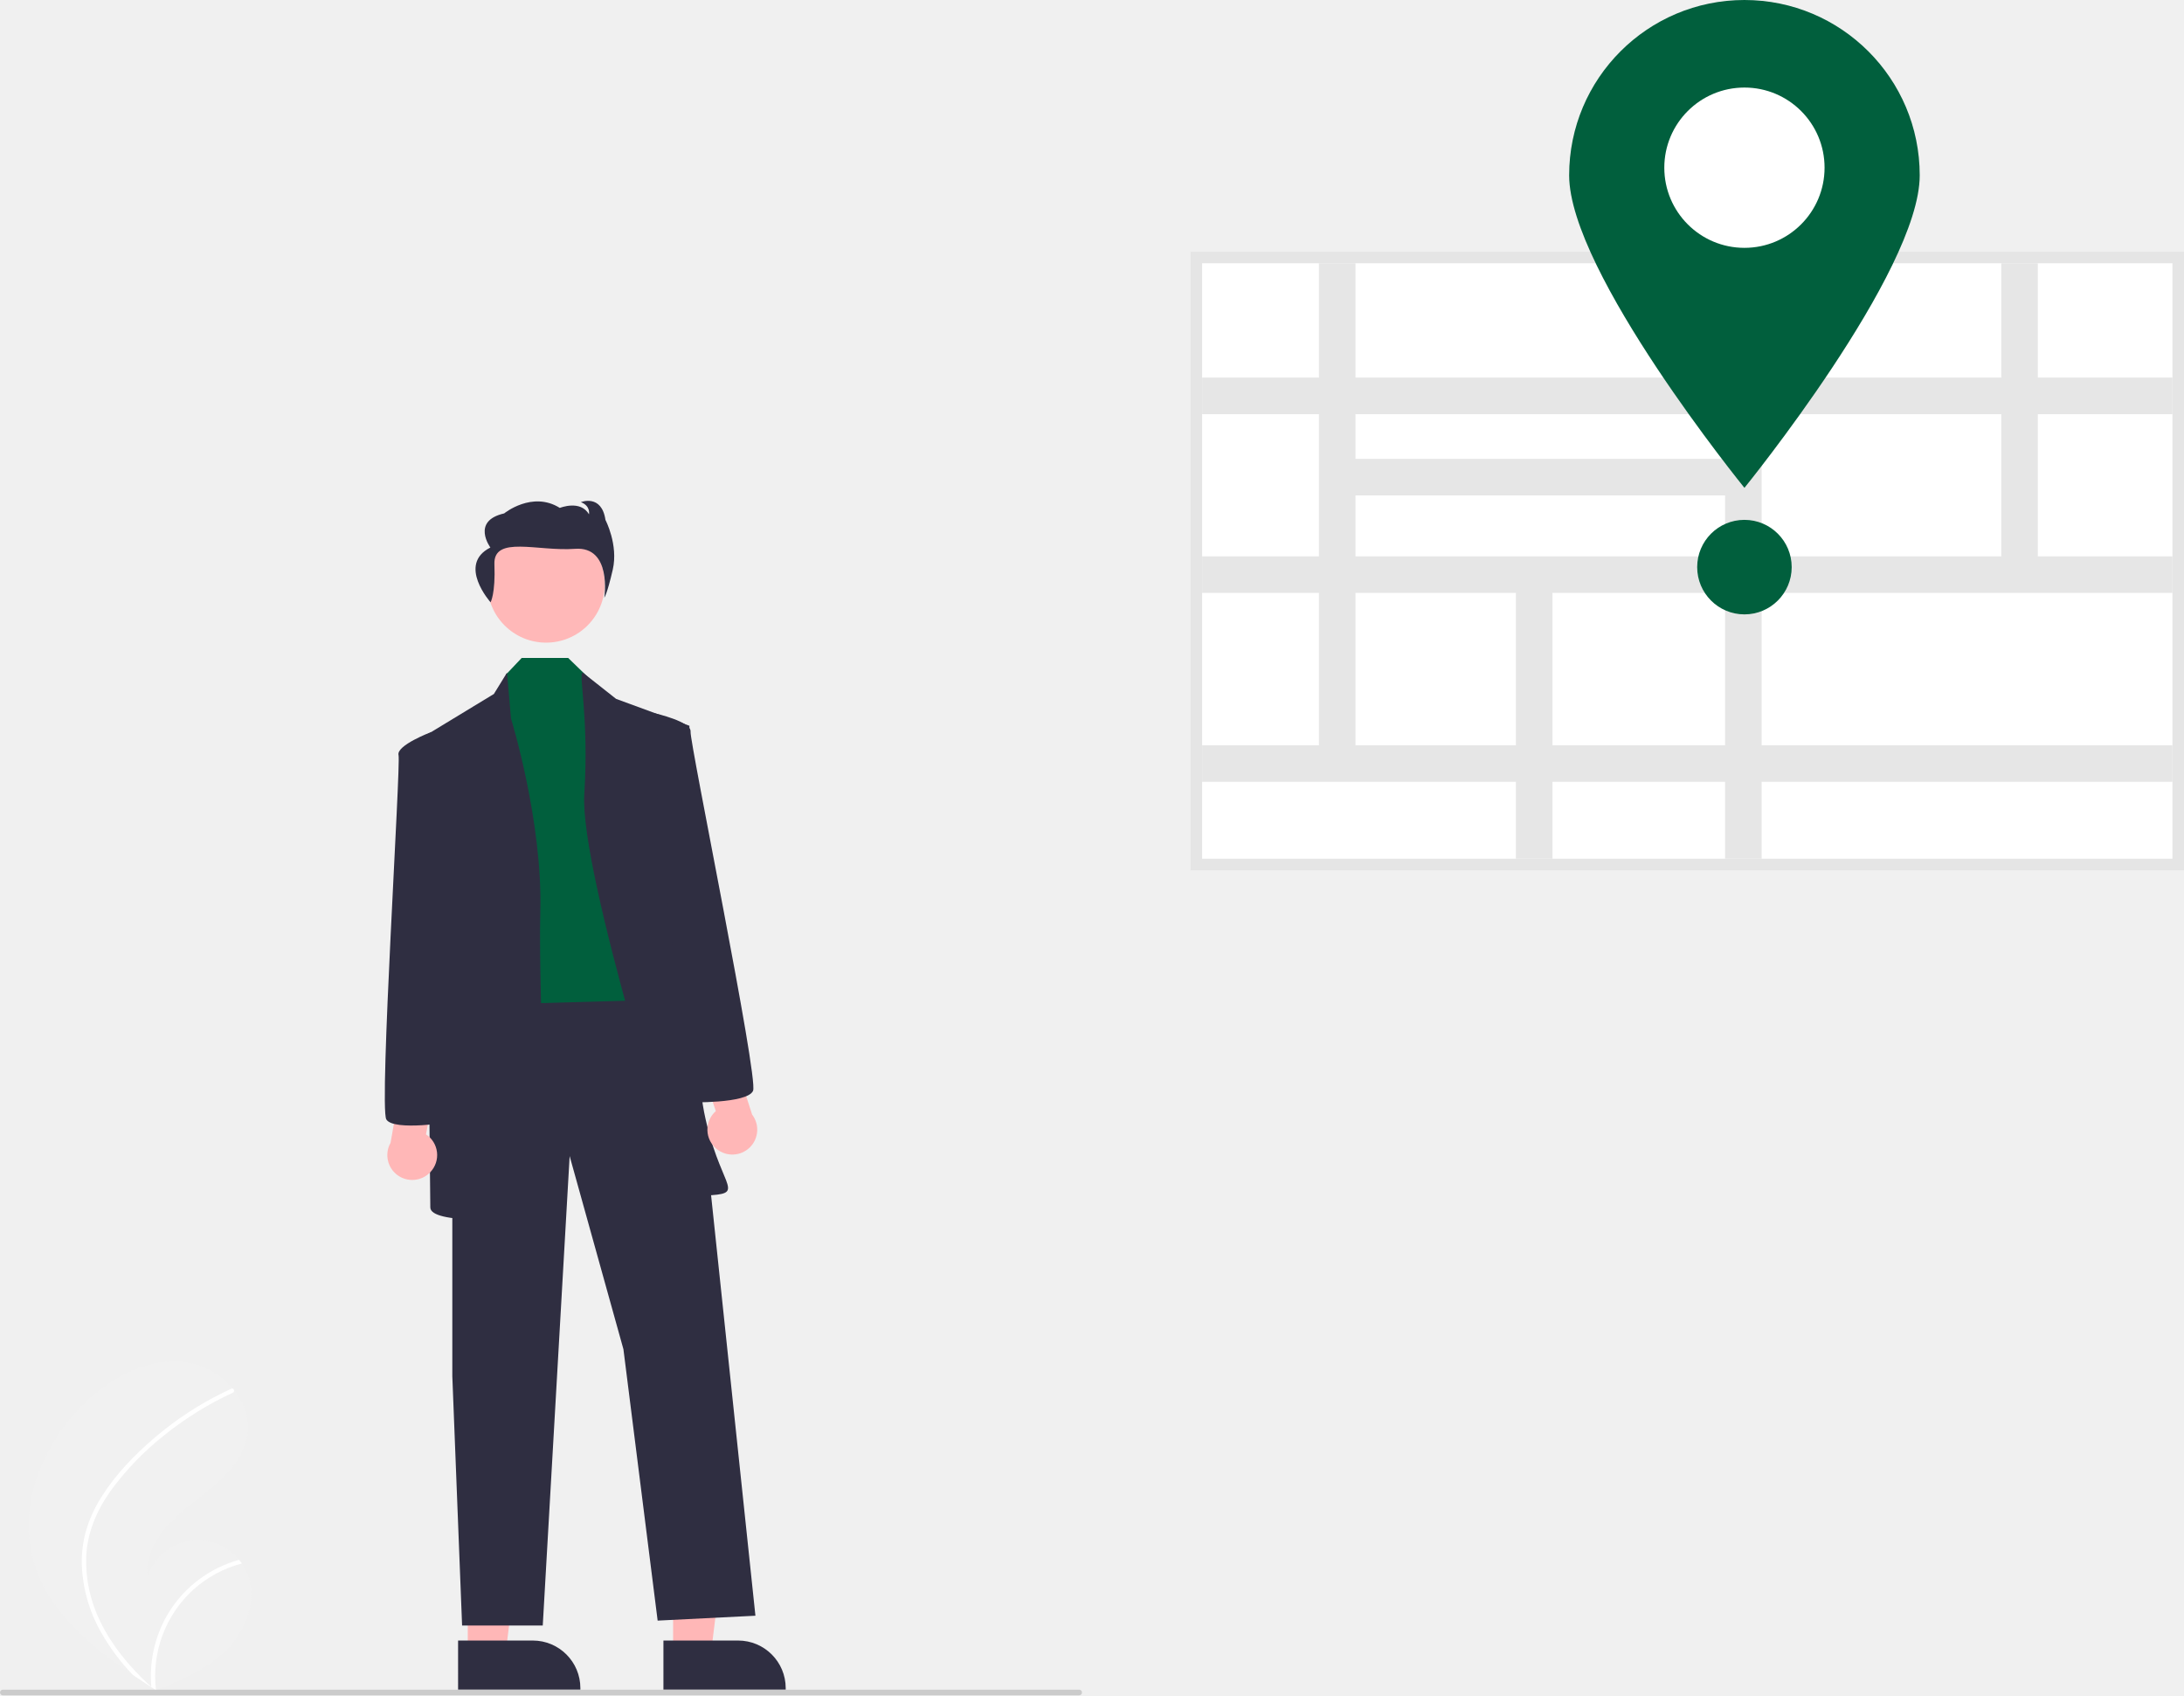
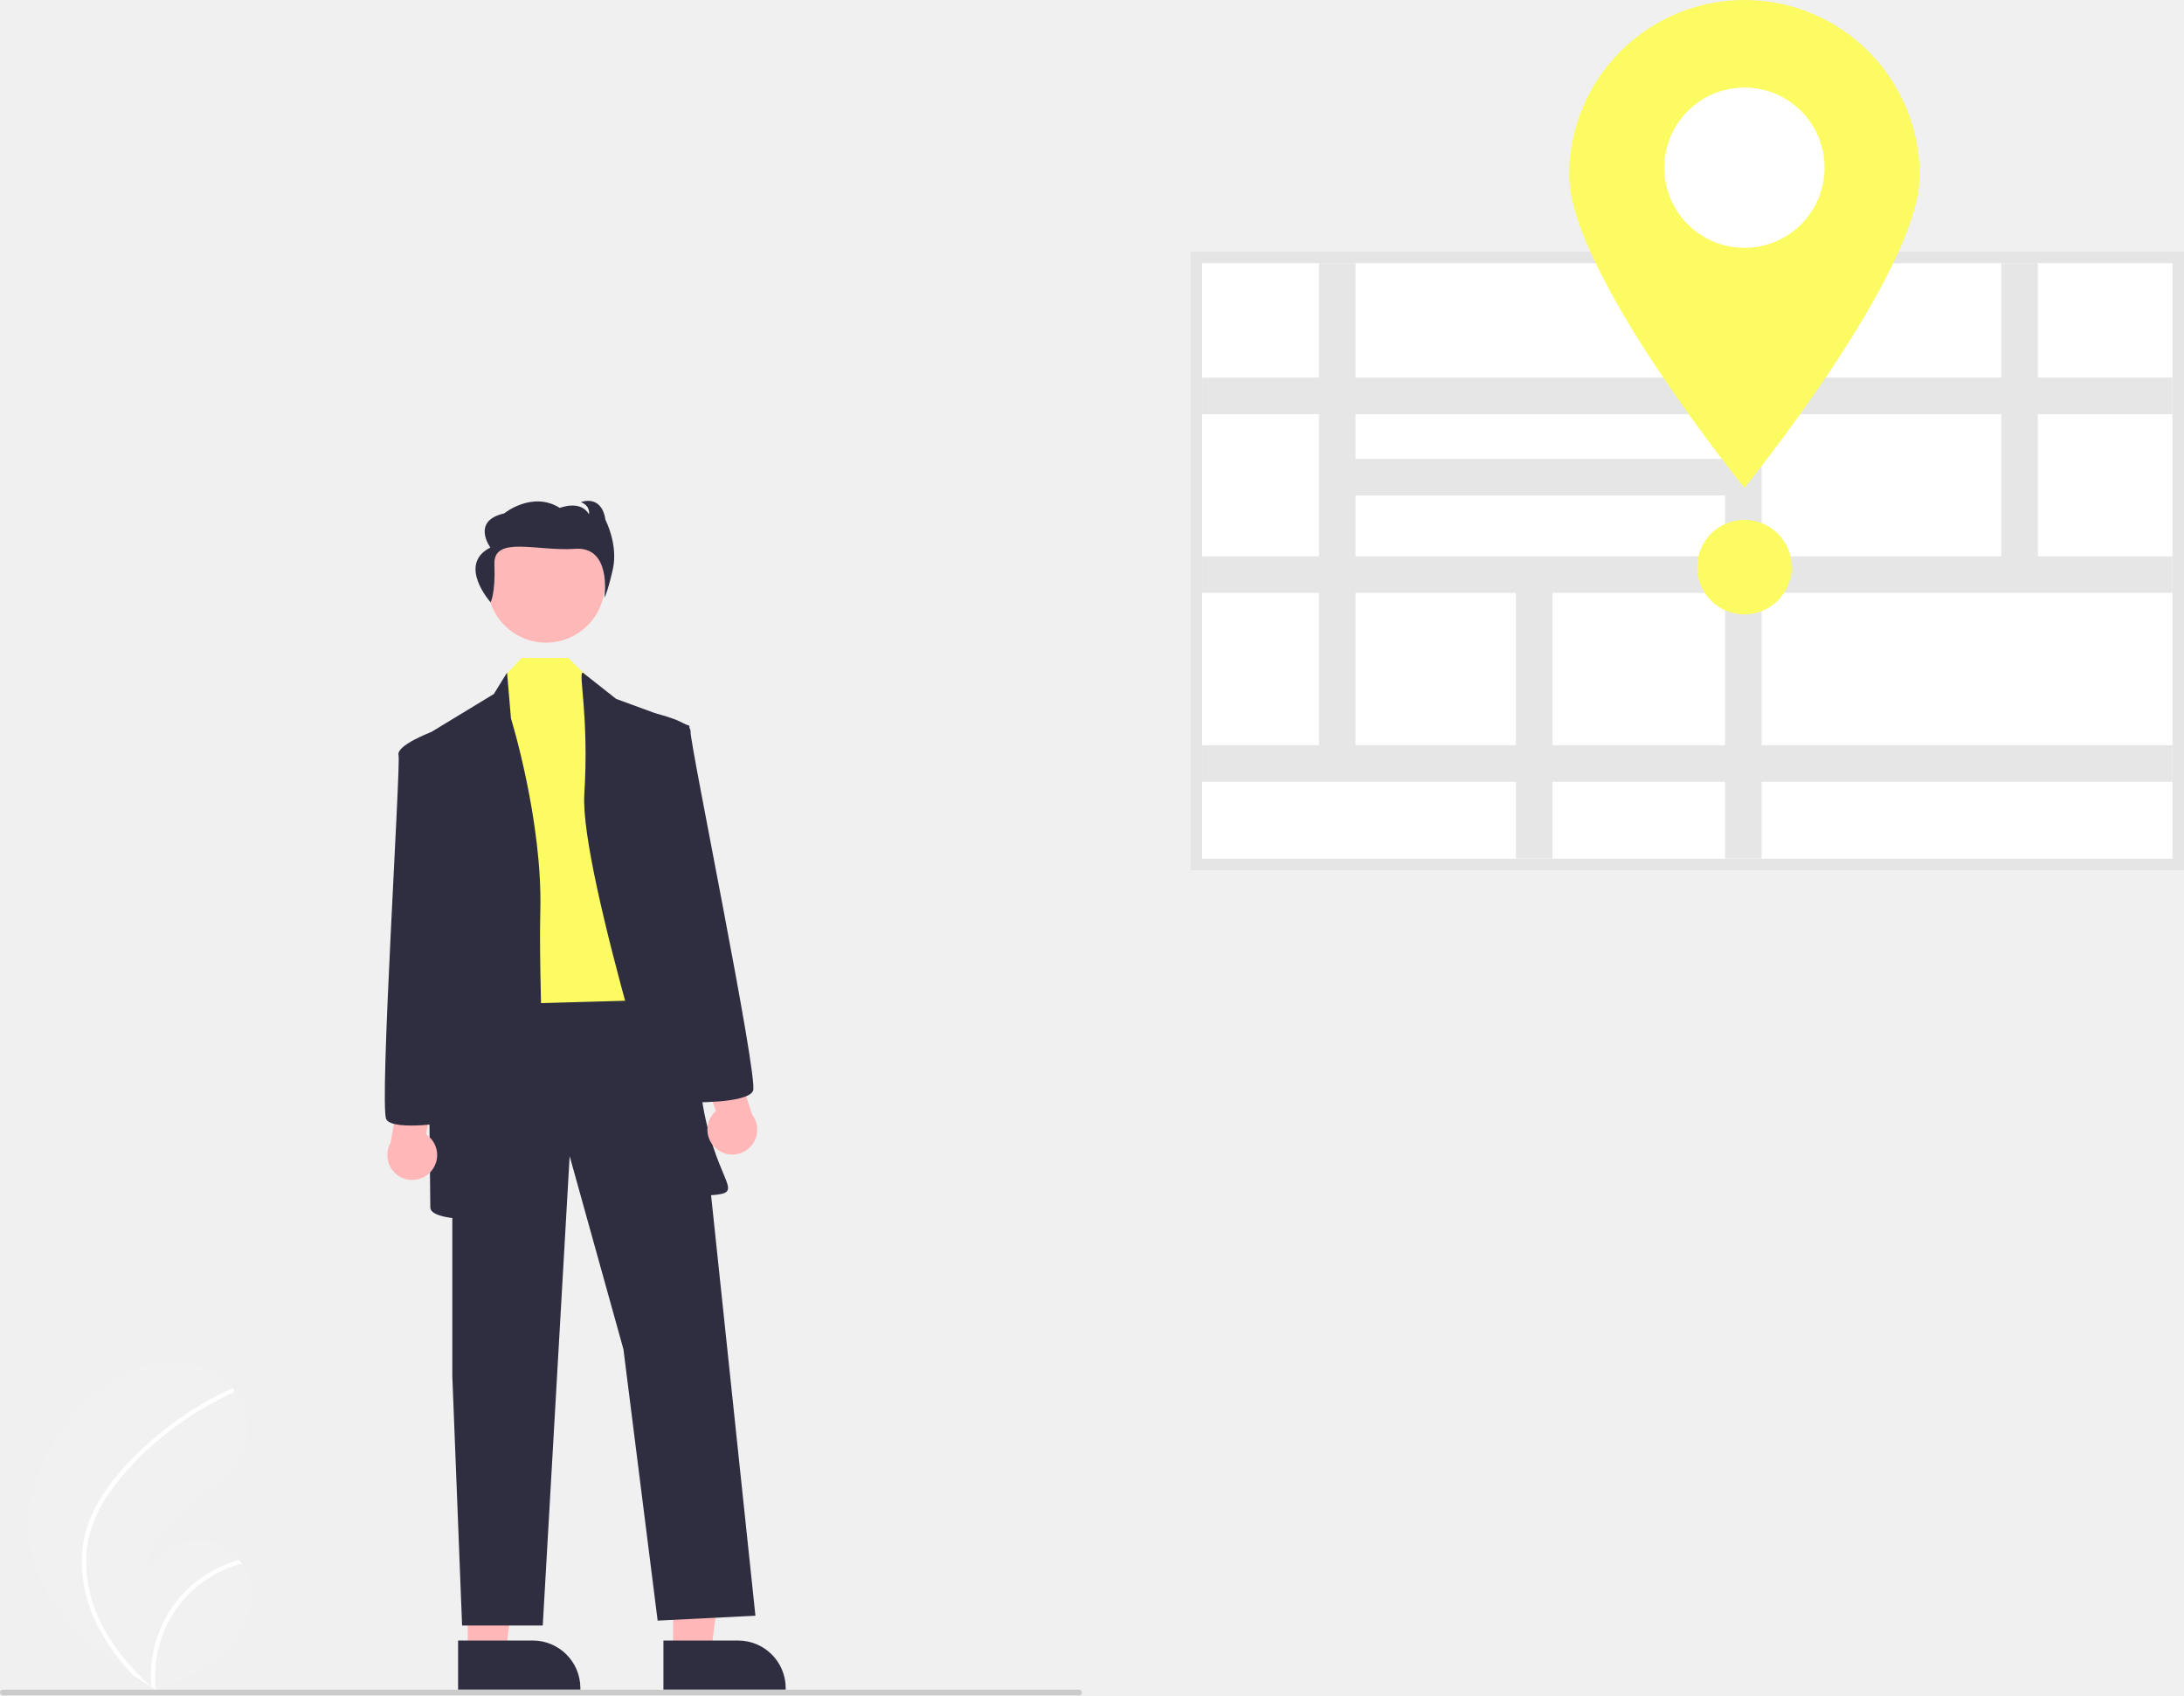
<svg xmlns="http://www.w3.org/2000/svg" data-name="Layer 1" width="773.099" height="600" viewBox="0 0 773.099 600">
  <path d="M225.343,702.604c5.052,17.526,19.804,29.795,35.191,40.217q3.223,2.183,6.448,4.266c.015.006.03.02.044.026.103.066.207.133.303.2.444.286.888.572,1.328.855l-.242.109s-.237.126.022.02c.077-.032.158-.061.235-.094,8.939-3.605,18.037-7.476,24.888-14.23,7.107-7.014,11.26-18.014,7.411-27.228a17.592,17.592,0,0,0-1.905-3.419c-.312-.447-.648-.874-.998-1.294a18.856,18.856,0,0,0-32.386,5.73c-1.131-10.526,7.549-19.343,15.901-25.848,8.356-6.502,17.851-13.583,19.467-24.051.902-5.824-1.123-11.468-4.812-15.999-.114-.138-.228-.275-.346-.409a27.518,27.518,0,0,0-17.687-9.489c-12.813-1.332-25.259,5.451-34.568,14.359C228.657,660.66,219.6,682.677,225.343,702.604Z" transform="translate(-213.4504 -150)" fill="#f1f1f1" />
  <path d="M249.427,679.68a46.78,46.78,0,0,0-5.604,12.361,40.619,40.619,0,0,0-1.404,11.997,52.044,52.044,0,0,0,6.816,23.685,74.903,74.903,0,0,0,11.299,15.099q3.223,2.183,6.448,4.266c.015.006.03.02.044.026.103.066.207.133.303.2.444.286.888.572,1.328.855,0,0-.479.235-.219.129.077-.032.158-.061.235-.094a41.405,41.405,0,0,1,13.249-35.651,41.76,41.76,0,0,1,17.146-9.226c-.312-.447-.648-.874-.998-1.294a43.296,43.296,0,0,0-7.147,2.704,42.424,42.424,0,0,0-19.182,18.493,43.374,43.374,0,0,0-4.723,23.801c-.367-.333-.735-.673-1.092-1.01-6.793-6.333-12.826-13.602-16.91-21.992a48.417,48.417,0,0,1-5.07-22.907c.333-8.653,3.781-16.668,8.773-23.646a101.345,101.345,0,0,1,19.21-19.798,115.158,115.158,0,0,1,23.892-14.751.828.828,0,0,0,.417-1.063.704.704,0,0,0-.346-.409.613.613,0,0,0-.532.023c-1.054.485-2.1.977-3.139,1.49a116.465,116.465,0,0,0-24.062,15.873C261.078,664.88,254.409,671.779,249.427,679.68Z" transform="translate(-213.4504 -150)" fill="#fff" />
  <polygon points="238.265 584.987 251.69 584.987 258.076 533.207 238.263 533.208 238.265 584.987" fill="#ffb7b7" />
  <path d="M448.291,730.604l26.437-.001h.001a16.849,16.849,0,0,1,16.848,16.848v.547L448.292,748Z" transform="translate(-213.4504 -150)" fill="#2f2e41" />
  <polygon points="165.581 584.987 179.006 584.987 185.392 533.207 165.579 533.208 165.581 584.987" fill="#ffb7b7" />
  <path d="M375.607,730.604l26.437-.001h.001a16.849,16.849,0,0,1,16.848,16.848v.547L375.608,748Z" transform="translate(-213.4504 -150)" fill="#2f2e41" />
  <polygon points="160.112 350.309 160.112 487.025 163.573 575.284 192.127 575.284 201.646 409.149 220.682 477.507 232.796 573.553 267.407 571.823 244.045 350.309 160.112 350.309" fill="#2f2e41" />
  <circle cx="193.306" cy="206.671" r="20.767" fill="#ffb8b8" />
-   <polygon points="184.677 232.849 179.148 238.687 173.956 355.501 235.392 353.771 220.682 251.667 207.703 239.229 201.117 232.849 184.677 232.849" fill="#015f3d" />
+   <polygon points="184.677 232.849 179.148 238.687 173.956 355.501 235.392 353.771 220.682 251.667 207.703 239.229 201.117 232.849 184.677 232.849" fill="#fcfc62" />
  <path d="M388.272,395.609l4.663-7.569,1.394,16.222s11.249,36.342,10.383,68.358,4.326,107.296-2.596,108.161-36.342,2.596-36.342-3.461-1.731-167-1.731-167Z" transform="translate(-213.4504 -150)" fill="#2f2e41" />
  <path d="M419.759,388.041l11.777,9.299,25.959,9.518s0,110.757,5.192,136.715,14.71,28.554,2.596,29.42-11.249-3.461-11.249-3.461S418.557,458.775,420.287,431.086,418.029,388.041,419.759,388.041Z" transform="translate(-213.4504 -150)" fill="#2f2e41" />
  <path d="M387.11,363.169s1.764-3.099,1.354-13.45,15.353-4.497,28.524-5.484S427.371,361.516,427.371,361.516s.95-1.086,2.985-9.903-2.585-17.604-2.585-17.604c-1.36-9.265-8.692-6.296-8.692-6.296,3.531,1.375,2.853,4.314,2.853,4.314-2.989-5.24-10.321-2.271-10.321-2.271-9.779-6.136-19.689,1.944-19.689,1.944-11.813,2.681-4.885,12.075-4.885,12.075C375.156,349.779,387.11,363.169,387.11,363.169Z" transform="translate(-213.4504 -150)" fill="#2f2e41" />
  <path d="M365.803,564.808a8.76,8.76,0,0,0-1.553-13.342l3.741-19.666-11.396-5.188-4.893,27.846a8.808,8.808,0,0,0,14.102,10.35Z" transform="translate(-213.4504 -150)" fill="#ffb7b7" />
  <path d="M368.37,410.319l-2.298-1.232s-12.412,4.693-11.547,8.154-6.922,124.601-4.326,128.928,23.363.865,23.363.865Z" transform="translate(-213.4504 -150)" fill="#2f2e41" />
  <path d="M467.15,556.652a8.76,8.76,0,0,1-.308-13.429l-6.426-18.959,10.569-6.715,8.699,26.901a8.808,8.808,0,0,1-12.534,12.202Z" transform="translate(-213.4504 -150)" fill="#ffb7b7" />
  <path d="M457.007,540.123s21.046.555,23.018-4.089S457.524,412.492,457.902,408.945s-12.564-6.478-12.564-6.478l-2.105,1.538Z" transform="translate(-213.4504 -150)" fill="#2f2e41" />
  <path d="M595.45,750h-381a1,1,0,0,1,0-2h381a1,1,0,0,1,0,2Z" transform="translate(-213.4504 -150)" fill="#cbcbcb" />
  <path d="M986.55,458H634.892V239.069h351.658Zm-343.476-8.182H978.367V247.251H643.074Z" transform="translate(-213.4504 -150)" fill="#e5e5e5" />
  <rect x="425.532" y="93.16" width="343.476" height="210.748" fill="#fff" />
  <path d="M982.459,296.574V283.634H934.811V243.16h-12.94v40.473H837.042V243.16h-12.94v40.473H693.266V243.16h-12.94v40.473h-41.343V296.574h41.343v50.322h-41.343v12.94h41.343v53.916h-41.343v12.94h111.075v27.217h12.94v-27.217h61.105v27.217h12.94v-27.217H982.459V413.752H837.042V359.835H982.459V346.896H934.811v-50.322Zm-158.356,0v15.815H693.266V296.574ZM693.266,325.329H824.102v21.567H693.266Zm0,88.423V359.835h56.792v53.916Zm130.837,0H762.997V359.835h61.105Zm97.768-66.856H837.042v-50.322h84.828Z" transform="translate(-213.4504 -150)" fill="#e6e6e6" />
-   <path d="M892.998,212.047c0,34.268-62.047,110.606-62.047,110.606S768.903,246.315,768.903,212.047a62.047,62.047,0,0,1,124.095,0Z" transform="translate(-213.4504 -150)" fill="#015f3d" />
+   <path d="M892.998,212.047c0,34.268-62.047,110.606-62.047,110.606S768.903,246.315,768.903,212.047a62.047,62.047,0,0,1,124.095,0Z" transform="translate(-213.4504 -150)" fill="#fcfc62" />
  <path d="M859.316,209.35a28.365,28.365,0,1,1-28.365-28.365A28.352,28.352,0,0,1,859.316,209.35Z" transform="translate(-213.4504 -150)" fill="#fff" style="isolation:isolate" />
-   <circle cx="617.5" cy="200.71" r="16.726" fill="#015f3d" />
+   <circle cx="617.5" cy="200.71" r="16.726" fill="#fcfc62" />
</svg>
